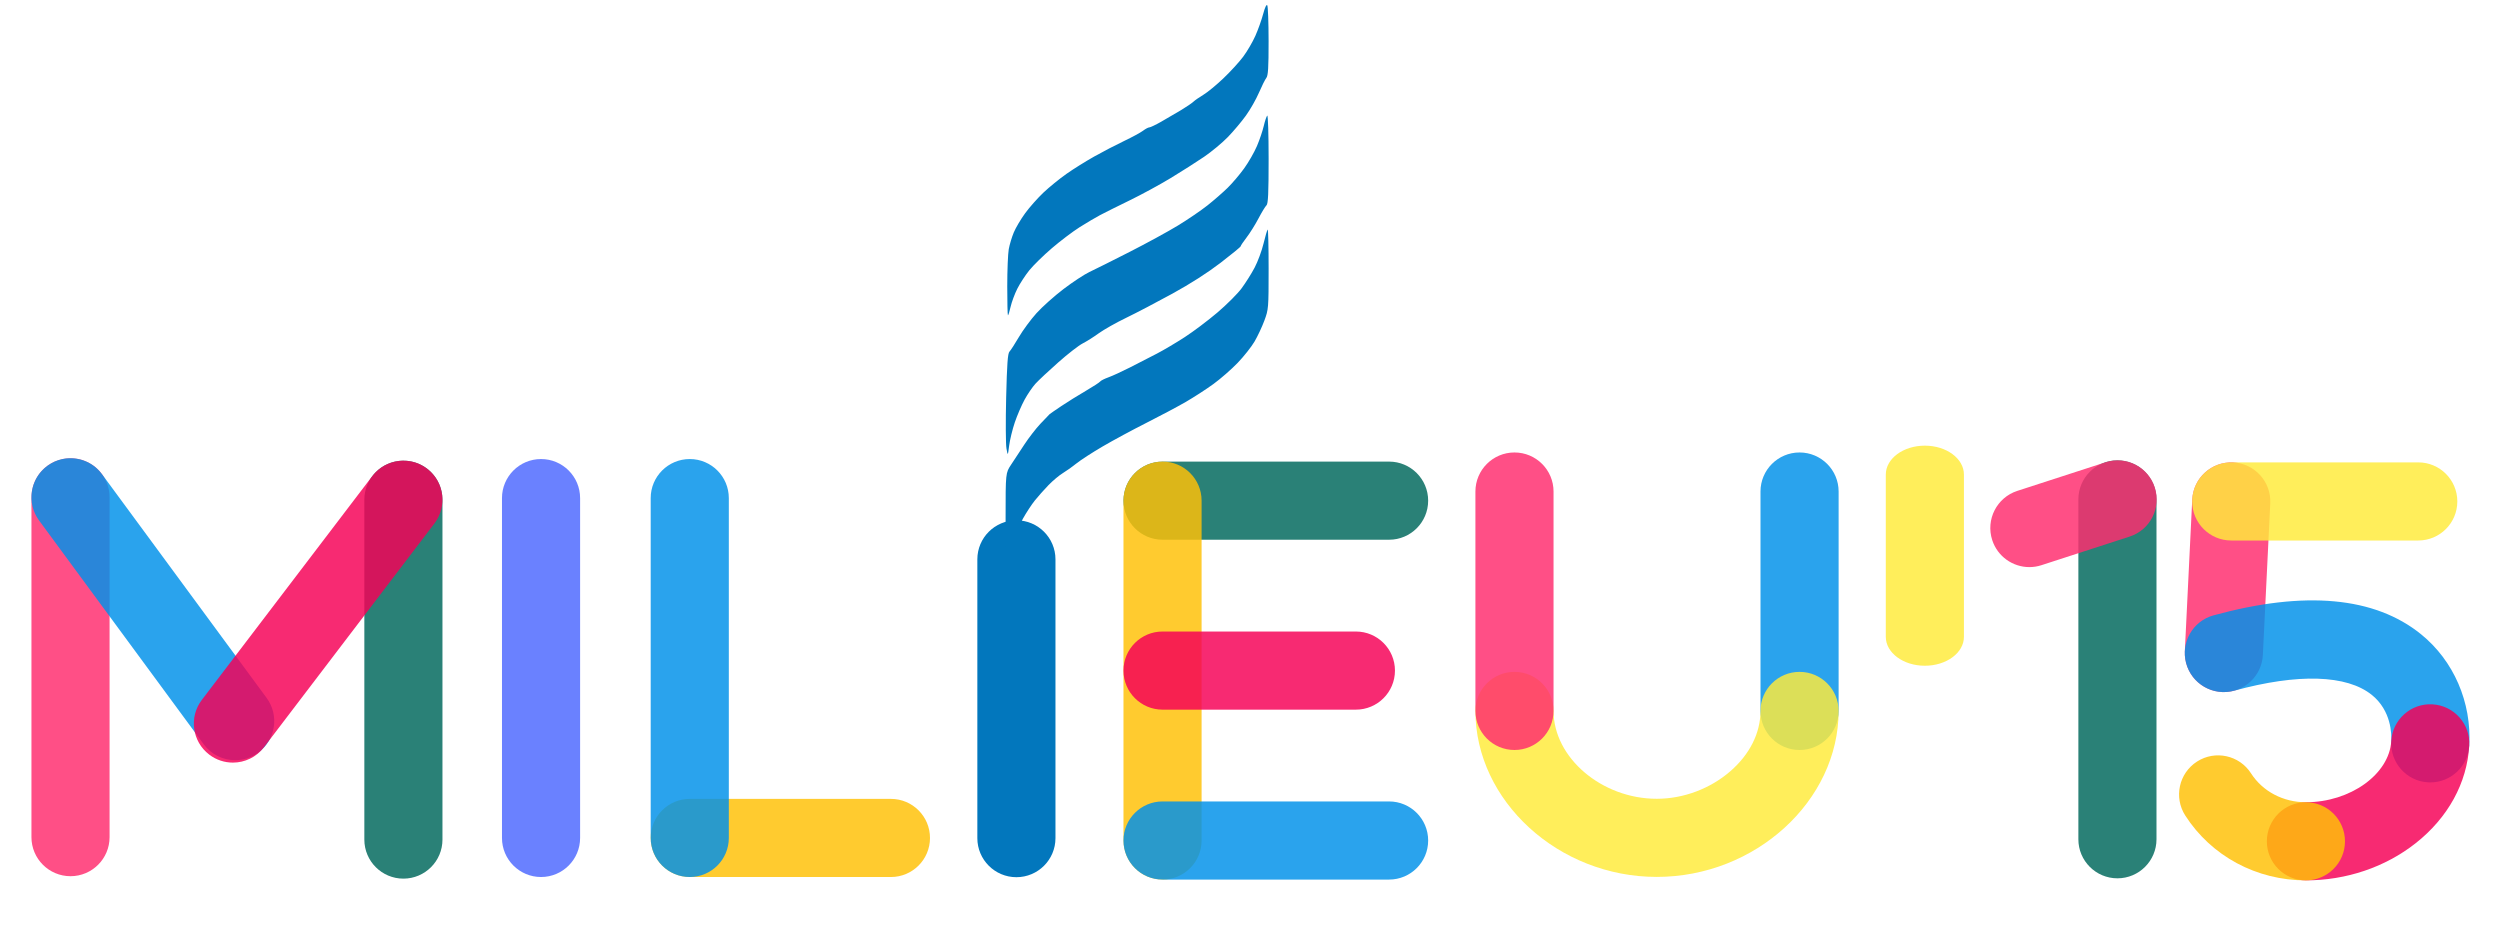
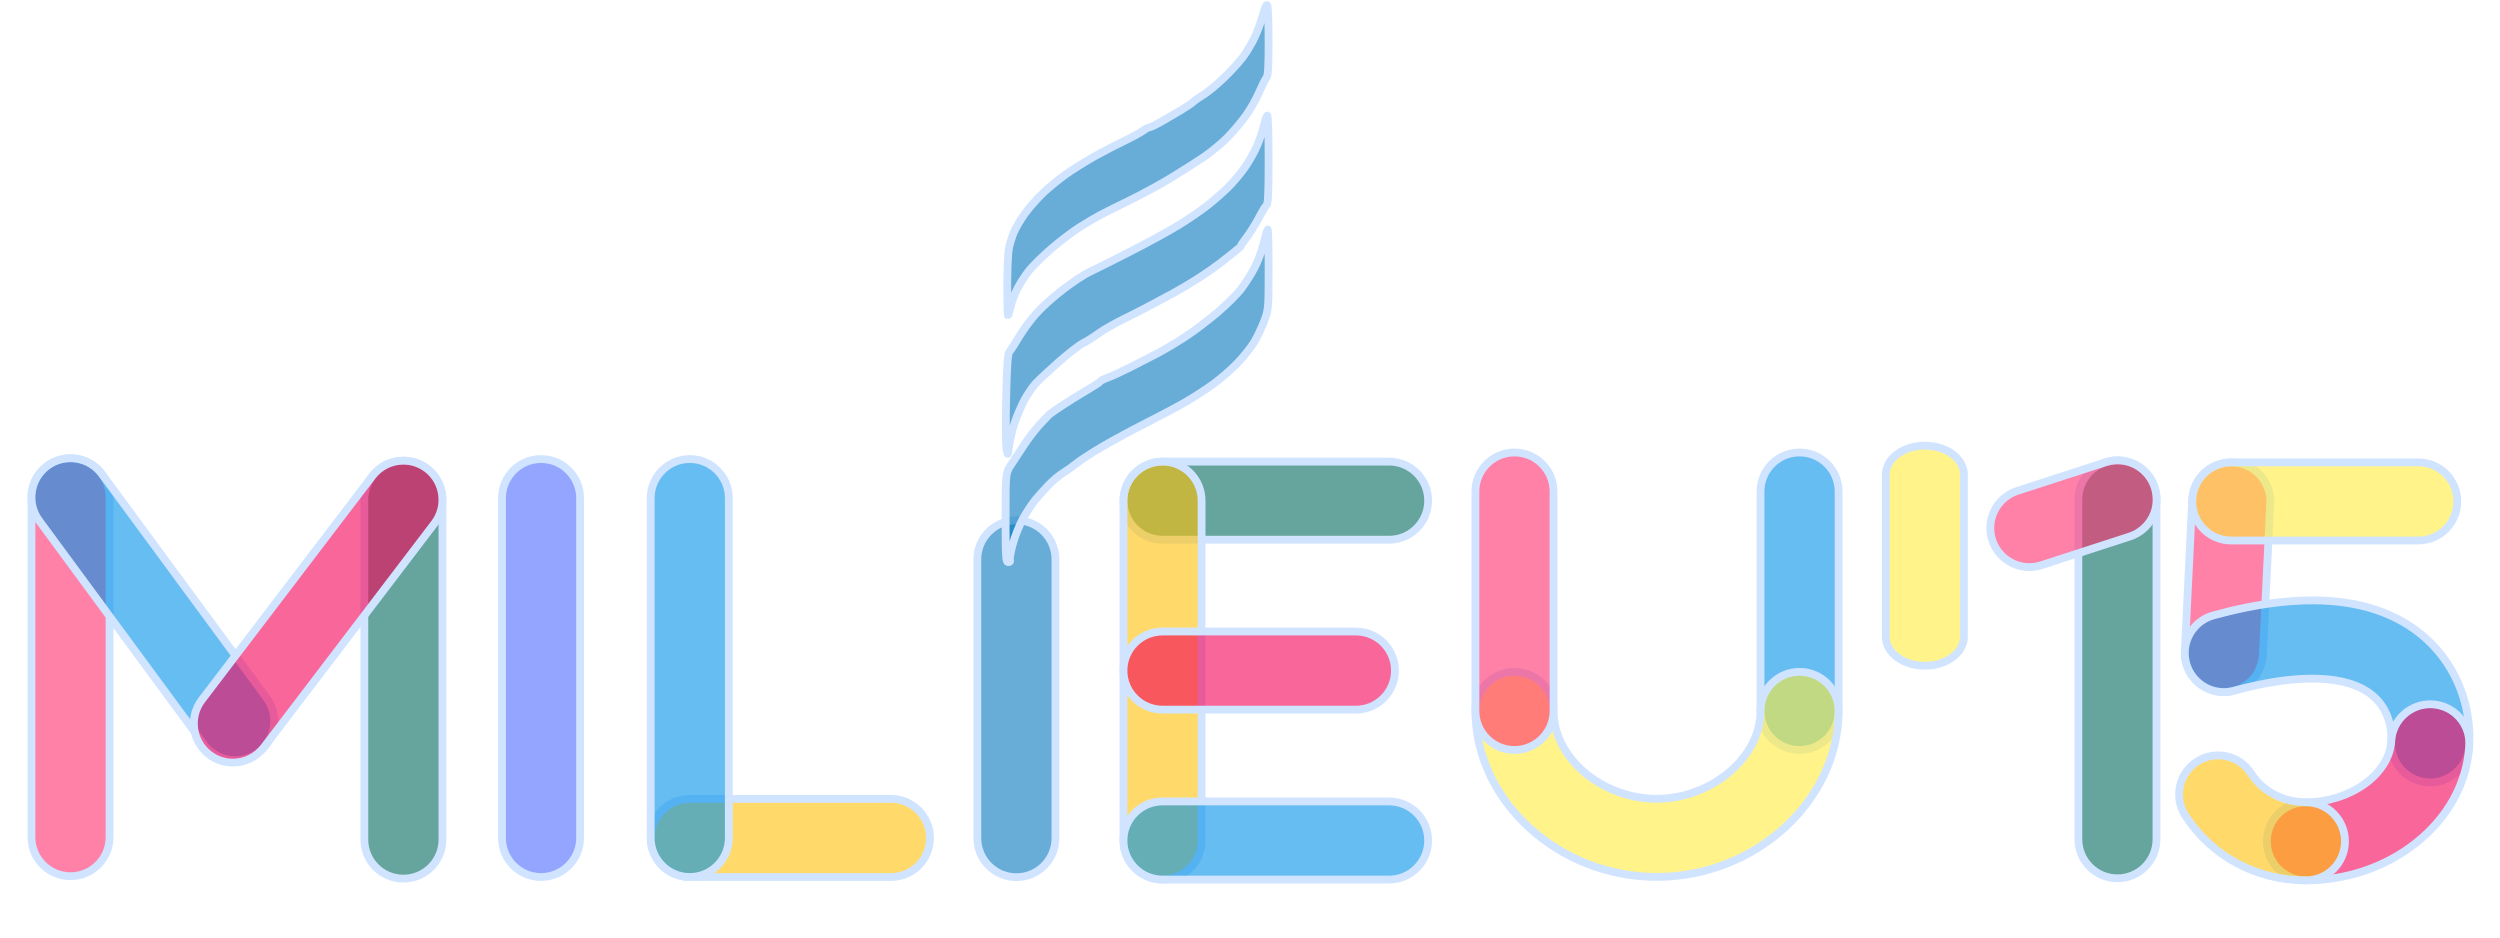
- <svg xmlns="http://www.w3.org/2000/svg" version="1.1" width="1600" height="600" id="svg6325">
-   <g transform="translate(0,-452.3622)" id="layer1">
-     <path d="m 889.022,797.786 -145,0 c -13.807,0 -25,-11.193 -25,-25 0,-13.807 11.193,-25 25,-25 l 145,0 c 13.807,0 25,11.193 25,25 0,13.807 -11.193,25 -25,25" id="path122" style="fill:#00695c;fill-opacity:0.834;fill-rule:nonzero;stroke:#000000;stroke-width:0;stroke-linejoin:round;stroke-miterlimit:4;stroke-opacity:1;stroke-dasharray:none" />
-     <path d="m 744.022,1015.286 c -13.808,0 -25,-11.193 -25,-25 l 0,-217.5 c 0,-13.807 11.193,-25 25,-25 13.807,0 25,11.193 25,25 l 0,217.5 c 0,13.807 -11.193,25 -25,25" id="path106" style="fill:#ffc107;fill-opacity:0.834;fill-rule:nonzero;stroke:#000000;stroke-width:0;stroke-linejoin:round;stroke-miterlimit:4;stroke-opacity:1;stroke-dasharray:none" />
-     <path d="m 867.772,906.536 -123.75,0 c -13.807,0 -25,-11.193 -25,-25 0,-13.807 11.193,-25 25,-25 l 123.75,0 c 13.807,0 25,11.193 25,25 0,13.807 -11.193,25 -25,25" id="path154" style="fill:#f50057;fill-opacity:0.834;fill-rule:nonzero;stroke:#000000;stroke-width:0;stroke-linejoin:round;stroke-miterlimit:4;stroke-opacity:1;stroke-dasharray:none" />
-     <path d="m 889.022,1015.286 -145,0 c -13.807,0 -25,-11.193 -25,-25 0,-13.807 11.193,-25 25,-25 l 145,0 c 13.807,0 25,11.193 25,25 0,13.807 -11.193,25 -25,25" id="path138" style="fill:#0091ea;fill-opacity:0.834;fill-rule:nonzero;stroke:#000000;stroke-width:0;stroke-linejoin:round;stroke-miterlimit:4;stroke-opacity:1;stroke-dasharray:none" />
-     <path d="m 258.178,1014.686 c -13.807,0 -25,-11.193 -25,-25 l 0,-217.5 c 0,-13.807 11.193,-25 25,-25 13.807,0 25,11.193 25,25 l 0,217.5 c 0,13.807 -11.193,25 -25,25" id="path786" style="fill:#00695c;fill-opacity:0.834;fill-rule:nonzero;stroke:#000000;stroke-width:0;stroke-linejoin:round;stroke-miterlimit:4;stroke-opacity:1;stroke-dasharray:none" />
-     <path d="m 45.127,1013.13 c -13.807,0 -25,-11.193 -25,-25 l 0,-217.5 c 0,-13.807 11.193,-25 25,-25 13.807,0 25,11.193 25,25 l 0,217.5 c 0,13.807 -11.193,25 -25,25" id="path802" style="fill:#ff2d6f;fill-opacity:0.834;fill-rule:nonzero;stroke:#000000;stroke-width:0;stroke-linejoin:round;stroke-miterlimit:4;stroke-opacity:1;stroke-dasharray:none" />
-     <path d="m 150.534,938.876 c -7.68,0 -15.256,-3.525 -20.156,-10.185 L 24.99,785.446 c -8.181,-11.123 -5.799,-26.771 5.321,-34.953 11.124,-8.182 26.77,-5.801 34.952,5.321 l 105.388,143.244 c 8.182,11.123 5.799,26.771 -5.321,34.953 -4.461,3.283 -9.652,4.865 -14.796,4.865" id="path766" style="fill:#0091ea;fill-opacity:0.834;fill-rule:nonzero;stroke:#000000;stroke-width:0;stroke-linejoin:round;stroke-miterlimit:4;stroke-opacity:1;stroke-dasharray:none" />
-     <path d="m 149.052,940.432 c -5.282,0 -10.604,-1.666 -15.13,-5.114 -10.984,-8.365 -13.106,-24.052 -4.74,-35.036 L 238.291,757.038 c 8.364,-10.986 24.051,-13.106 35.036,-4.74 10.982,8.366 13.105,24.052 4.739,35.036 L 168.958,930.578 c -4.919,6.459 -12.37,9.854 -19.906,9.854" id="path770" style="fill:#f50057;fill-opacity:0.834;fill-rule:nonzero;stroke:#000000;stroke-width:0;stroke-linejoin:round;stroke-miterlimit:4;stroke-opacity:1;stroke-dasharray:none" />
-     <path d="m 346.267,1013.651 c -13.807,0 -25,-11.193 -25,-25 l 0,-217.5 c 0,-13.807 11.193,-25 25,-25 13.807,0 25,11.193 25,25 l 0,217.5 c 0,13.807 -11.193,25 -25,25" id="path1122" style="fill:#4d69ff;fill-opacity:0.834;fill-rule:nonzero;stroke:#000000;stroke-width:0;stroke-linejoin:round;stroke-miterlimit:4;stroke-opacity:1;stroke-dasharray:none" />
-     <path d="m 570.196,1013.651 -128.75,0 c -13.807,0 -25,-11.193 -25,-25 0,-13.807 11.193,-25 25,-25 l 128.75,0 c 13.807,0 25,11.193 25,25 0,13.807 -11.193,25 -25,25" id="path1202" style="fill:#ffc107;fill-opacity:0.834;fill-rule:nonzero;stroke:#000000;stroke-width:0;stroke-linejoin:round;stroke-miterlimit:4;stroke-opacity:1;stroke-dasharray:none" />
-     <path d="m 441.446,1013.651 c -13.807,0 -25,-11.193 -25,-25 l 0,-217.5 c 0,-13.807 11.193,-25 25,-25 13.807,0 25,11.193 25,25 l 0,217.5 c 0,13.807 -11.193,25 -25,25" id="path1186" style="fill:#0091ea;fill-opacity:0.834;fill-rule:nonzero;stroke:#000000;stroke-width:0;stroke-linejoin:round;stroke-miterlimit:4;stroke-opacity:1;stroke-dasharray:none" />
-     <path d="m 1151.718,932.358 c -13.807,0 -25,-11.193 -25,-25 l 0,-140.417 c 0,-13.807 11.193,-25 25,-25 13.807,0 25,11.192 25,25 l 0,140.417 c 0,13.807 -11.193,25 -25,25" id="path1470" style="fill:#0091ea;fill-opacity:0.834;fill-rule:nonzero;stroke:#000000;stroke-width:0;stroke-linejoin:round;stroke-miterlimit:4;stroke-opacity:1;stroke-dasharray:none" />
-     <path d="m 1060.328,1013.584 c -62.911,0 -116.06,-48.645 -116.06,-106.225 0,-13.807 11.193,-25 25,-25 13.807,0 25,11.193 25,25 0,29.951 30.87,56.225 66.06,56.225 17.038,0 34.211,-6.435 47.116,-17.656 12.43,-10.807 19.274,-24.505 19.274,-38.569 0,-13.807 11.193,-25 25,-25 13.807,0 25,11.193 25,25 0,57.58 -53.3,106.225 -116.39,106.225" id="path1486" style="fill:#ffeb3b;fill-opacity:0.834;fill-rule:nonzero;stroke:#000000;stroke-width:0;stroke-linejoin:round;stroke-miterlimit:4;stroke-opacity:1;stroke-dasharray:none" />
-     <path d="m 969.268,932.358 c -13.808,0 -25,-11.193 -25,-25 l 0,-140.417 c 0,-13.807 11.192,-25 25,-25 13.807,0 25,11.192 25,25 l 0,140.417 c 0,13.807 -11.193,25 -25,25" id="path1454" style="fill:#ff2d6f;fill-opacity:0.834;fill-rule:nonzero;stroke:#000000;stroke-width:0;stroke-linejoin:round;stroke-miterlimit:4;stroke-opacity:1;stroke-dasharray:none" />
-     <path d="m 1355.154,1014.488 c -13.807,0 -25,-11.193 -25,-25 l 0,-217.5 c 0,-13.807 11.193,-25 25,-25 13.807,0 25,11.193 25,25 l 0,217.5 c 0,13.807 -11.193,25 -25,25" id="path1806" style="fill:#00695c;fill-opacity:0.834;fill-rule:nonzero;stroke:#000000;stroke-width:0;stroke-linejoin:round;stroke-miterlimit:4;stroke-opacity:1;stroke-dasharray:none" />
-     <path d="m 1298.799,815.311 c -10.544,0 -20.346,-6.724 -23.776,-17.294 -4.259,-13.134 2.935,-27.234 16.067,-31.494 l 56.468,-18.316 c 13.133,-4.263 27.234,2.935 31.494,16.067 4.26,13.134 -2.934,27.234 -16.067,31.494 l -56.468,18.316 c -2.561,0.831 -5.162,1.226 -7.718,1.226" id="path1834" style="fill:#ff2d6f;fill-opacity:0.834;fill-rule:nonzero;stroke:#000000;stroke-width:0;stroke-linejoin:round;stroke-miterlimit:4;stroke-opacity:1;stroke-dasharray:none" />
-     <path d="m 1423.283,895.297 c -0.412,0 -0.824,-0.01 -1.24,-0.029 -13.79,-0.674 -24.424,-12.399 -23.751,-26.191 l 4.736,-97.015 c 0.674,-13.79 12.402,-24.419 26.19,-23.751 13.79,0.674 24.424,12.399 23.751,26.19 l -4.736,97.016 c -0.654,13.374 -11.704,23.78 -24.95,23.78" id="path1934" style="fill:#ff2d6f;fill-opacity:0.834;fill-rule:nonzero;stroke:#000000;stroke-width:0;stroke-linejoin:round;stroke-miterlimit:4;stroke-opacity:1;stroke-dasharray:none" />
-     <path d="m 1547.686,798.282 -119.688,0 c -13.807,0 -25,-11.193 -25,-25 0,-13.807 11.193,-25 25,-25 l 119.688,0 c 13.807,0 25,11.193 25,25 0,13.807 -11.193,25 -25,25" id="path1950" style="fill:#ffeb3b;fill-opacity:0.834;fill-rule:nonzero;stroke:#000000;stroke-width:0;stroke-linejoin:round;stroke-miterlimit:4;stroke-opacity:1;stroke-dasharray:none" />
-     <path d="m 1555.385,953.1 c -0.49,0 -0.98,-0.015 -1.476,-0.044 -13.783,-0.802 -24.306,-12.626 -23.504,-26.409 0.253,-4.36 0.109,-19.371 -12.394,-29.499 -15.992,-12.954 -47.295,-13.928 -88.146,-2.739 -13.31,3.645 -27.067,-4.192 -30.715,-17.51 -3.646,-13.316 4.192,-27.067 17.51,-30.715 58.451,-16.008 103.139,-11.931 132.821,12.11 20.921,16.945 32.447,43.583 30.837,71.256 -0.772,13.289 -11.791,23.549 -24.934,23.549" id="path1966" style="fill:#0091ea;fill-opacity:0.834;fill-rule:nonzero;stroke:#000000;stroke-width:0;stroke-linejoin:round;stroke-miterlimit:4;stroke-opacity:1;stroke-dasharray:none" />
-     <path d="m 1475.786,1015.8 c -13.807,0 -25,-11.193 -25,-25 0,-13.807 11.193,-25 25,-25 28.369,0 53.381,-17.931 54.617,-39.155 0.804,-13.785 12.651,-24.325 26.411,-23.504 13.785,0.804 24.308,12.629 23.504,26.411 -1.395,23.956 -13.591,46.153 -34.34,62.499 -19.439,15.315 -44.367,23.749 -70.192,23.749" id="path1982" style="fill:#f50057;fill-opacity:0.834;fill-rule:nonzero;stroke:#000000;stroke-width:0;stroke-linejoin:round;stroke-miterlimit:4;stroke-opacity:1;stroke-dasharray:none" />
-     <path d="m 1475.786,1015.8 c -31.649,0 -60.513,-15.51 -77.211,-41.49 -7.464,-11.615 -4.1,-27.082 7.515,-34.549 11.615,-7.463 27.082,-4.1 34.549,7.515 7.454,11.599 20.593,18.524 35.148,18.524 13.807,0 25,11.193 25,25 0,13.807 -11.193,25 -25,25" id="path1998" style="fill:#ffc107;fill-opacity:0.834;fill-rule:nonzero;stroke:#000000;stroke-width:0;stroke-linejoin:round;stroke-miterlimit:4;stroke-opacity:1;stroke-dasharray:none" />
-     <path d="m 1231.912,878.436 c -13.807,0 -25,-8.279 -25,-18.493 l 0,-103.869 c 0,-10.214 11.193,-18.493 25,-18.493 13.807,0 25,8.279 25,18.493 l 0,103.869 c 0,10.214 -11.193,18.493 -25,18.493" id="path1470-0" style="fill:#ffeb3b;fill-opacity:0.834;fill-rule:nonzero;stroke:#000000;stroke-width:0;stroke-linejoin:round;stroke-miterlimit:4;stroke-opacity:1;stroke-dasharray:none" />
-     <path d="m 650.5,333 c -13.807,0 -25,11.193 -25,25 l 0,38 0,102.406 0,38 c 0,13.807 11.193,25 25,25 13.807,0 25,-11.193 25,-25 l 0,-38 0,-102.406 0,-38 c 0,-13.807 -11.193,-25 -25,-25 z" transform="translate(0,452.3622)" id="path4353" style="fill:#0277bd;fill-opacity:1;fill-rule:nonzero;stroke:url(#radialGradient12500);stroke-width:0;stroke-miterlimit:4;stroke-opacity:1;stroke-dasharray:none" />
-     <path d="m 643.583,783.579 c 0,-28.506 0,-28.506 3.523,-33.831 1.938,-2.929 5.775,-8.759 8.527,-12.956 2.752,-4.197 7.325,-10.113 10.162,-13.147 2.837,-3.034 5.509,-5.823 5.939,-6.198 0.429,-0.374 3.858,-2.744 7.619,-5.265 3.761,-2.521 10.714,-6.846 15.451,-9.611 4.737,-2.765 8.932,-5.489 9.322,-6.053 0.39,-0.565 2.77,-1.767 5.289,-2.672 2.519,-0.905 8.74,-3.761 13.824,-6.346 5.084,-2.585 12.795,-6.546 17.135,-8.802 4.34,-2.256 12.385,-7.02 17.878,-10.586 5.493,-3.566 14.853,-10.612 20.801,-15.658 5.947,-5.046 12.925,-12.012 15.505,-15.48 2.581,-3.468 6.354,-9.456 8.385,-13.305 2.031,-3.85 4.606,-10.799 5.723,-15.443 1.117,-4.644 2.305,-8.685 2.64,-8.982 0.336,-0.296 0.61,11.05 0.61,25.214 0,25.119 -0.067,25.932 -2.711,33.056 -1.491,4.017 -4.33,10.067 -6.308,13.444 -1.978,3.378 -6.835,9.513 -10.793,13.633 -3.958,4.121 -10.943,10.218 -15.523,13.549 -4.58,3.331 -12.588,8.514 -17.796,11.518 -5.208,3.003 -16.57,9.043 -25.25,13.42 -8.68,4.378 -21.226,11.147 -27.88,15.042 -6.654,3.895 -14.147,8.747 -16.651,10.781 -2.504,2.035 -6.432,4.83 -8.729,6.211 -2.298,1.382 -6.451,4.856 -9.231,7.72 -2.779,2.865 -6.737,7.32 -8.796,9.9 -2.059,2.58 -5.479,7.806 -7.601,11.612 -2.122,3.806 -4.991,10.971 -6.376,15.922 -1.385,4.951 -2.245,9.66 -1.913,10.465 0.383,0.926 -0.016,1.442 -1.086,1.407 -1.515,-0.05 -1.691,-3.022 -1.691,-28.561 z m 0.551,-44.187 c -0.48,-2.664 -0.567,-17.365 -0.192,-32.668 0.522,-21.32 1.015,-28.17 2.109,-29.303 0.785,-0.814 3.505,-5.023 6.043,-9.355 2.539,-4.332 7.596,-11.188 11.24,-15.236 3.643,-4.048 11.46,-11.033 17.372,-15.522 5.911,-4.489 13.351,-9.382 16.534,-10.873 3.183,-1.491 14.681,-7.239 25.553,-12.772 10.871,-5.534 24.881,-13.18 31.133,-16.992 6.252,-3.812 14.711,-9.578 18.799,-12.812 4.087,-3.235 9.91,-8.305 12.939,-11.267 3.029,-2.962 7.814,-8.596 10.634,-12.52 2.819,-3.924 6.49,-10.34 8.157,-14.258 1.667,-3.918 3.629,-9.703 4.361,-12.857 0.732,-3.154 1.729,-6.133 2.216,-6.62 0.487,-0.487 0.886,11.955 0.886,27.648 0,21.996 -0.311,28.815 -1.357,29.762 -0.746,0.675 -3.056,4.464 -5.132,8.419 -2.076,3.955 -5.49,9.417 -7.586,12.137 -2.096,2.72 -3.811,5.272 -3.811,5.67 0,0.399 -5.8,5.169 -12.888,10.602 -8.358,6.406 -19.174,13.329 -30.773,19.7 -9.837,5.402 -23.173,12.375 -29.636,15.496 -6.463,3.12 -14.356,7.573 -17.541,9.895 -3.185,2.322 -7.806,5.238 -10.27,6.481 -2.464,1.243 -9.484,6.688 -15.6,12.101 -6.116,5.412 -12.69,11.564 -14.609,13.67 -1.919,2.106 -5.069,6.726 -7,10.267 -1.931,3.541 -4.743,10.08 -6.25,14.533 -1.507,4.453 -3.126,11.116 -3.598,14.809 -0.858,6.713 -0.858,6.713 -1.732,1.869 z m 0.507,-103.752 c 0.004,-10.196 0.436,-20.908 0.961,-23.804 0.525,-2.896 1.969,-7.705 3.209,-10.687 1.24,-2.982 4.526,-8.532 7.302,-12.334 2.776,-3.802 8.032,-9.733 11.679,-13.182 3.647,-3.448 10.226,-8.807 14.62,-11.909 4.394,-3.102 12.487,-8.161 17.984,-11.243 5.497,-3.082 14.091,-7.548 19.098,-9.925 5.007,-2.376 10.406,-5.303 12,-6.504 1.593,-1.201 3.415,-2.17 4.048,-2.154 0.633,0.016 3.992,-1.581 7.464,-3.548 3.472,-1.967 9.153,-5.282 12.625,-7.367 3.472,-2.085 7.133,-4.565 8.137,-5.511 1.003,-0.946 3.907,-2.963 6.453,-4.483 2.546,-1.519 8.275,-6.231 12.731,-10.471 4.456,-4.24 10.173,-10.489 12.705,-13.888 2.532,-3.399 6.035,-9.404 7.784,-13.346 1.75,-3.942 3.99,-10.227 4.979,-13.967 1.106,-4.181 2.119,-6.327 2.632,-5.571 0.458,0.676 0.841,10.992 0.849,22.924 0.013,17.077 -0.298,22.096 -1.46,23.576 -0.812,1.034 -2.936,5.286 -4.721,9.448 -1.785,4.162 -5.526,10.743 -8.315,14.624 -2.789,3.881 -8.003,10.077 -11.587,13.771 -3.584,3.693 -10.422,9.375 -15.196,12.626 -4.774,3.251 -14.361,9.356 -21.304,13.567 -6.944,4.211 -18.78,10.646 -26.302,14.301 -7.522,3.654 -16.044,7.899 -18.938,9.433 -2.893,1.534 -8.811,5.033 -13.151,7.777 -4.34,2.743 -12.318,8.782 -17.73,13.42 -5.412,4.638 -11.93,11.03 -14.486,14.205 -2.556,3.175 -6.005,8.478 -7.664,11.785 -1.659,3.307 -3.577,8.486 -4.263,11.509 -0.686,3.023 -1.45,5.49 -1.698,5.482 -0.248,-0.008 -0.449,-8.357 -0.445,-18.553 z" id="path5359" style="fill:#0277bd;stroke:#ffee6d;stroke-width:0;stroke-miterlimit:4;stroke-opacity:1;stroke-dasharray:none" />
+ <svg xmlns="http://www.w3.org/2000/svg" version="1.1" width="100%" height="100%" viewBox="0 0 1600 600" preserveAspectRatio="xMinYMin meet" id="svg6325">
+   <g transform="translate(0,-452.3622)" id="layer1" style="fill-opacity:.6;stroke:#d1e4ff;stroke-width:5px">
+     <path d="m 889.022,797.786 -145,0 c -13.807,0 -25,-11.193 -25,-25 0,-13.807 11.193,-25 25,-25 l 145,0 c 13.807,0 25,11.193 25,25 0,13.807 -11.193,25 -25,25" id="path22" style="fill:#00695c" />
+     <path d="m 744.022,1015.286 c -13.808,0 -25,-11.193 -25,-25 l 0,-217.5 c 0,-13.807 11.193,-25 25,-25 13.807,0 25,11.193 25,25 l 0,217.5 c 0,13.807 -11.193,25 -25,25" id="path21" style="fill:#ffc107;" />
+     <path d="m 867.772,906.536 -123.75,0 c -13.807,0 -25,-11.193 -25,-25 0,-13.807 11.193,-25 25,-25 l 123.75,0 c 13.807,0 25,11.193 25,25 0,13.807 -11.193,25 -25,25" id="path20" style="fill:#f50057;" />
+     <path d="m 889.022,1015.286 -145,0 c -13.807,0 -25,-11.193 -25,-25 0,-13.807 11.193,-25 25,-25 l 145,0 c 13.807,0 25,11.193 25,25 0,13.807 -11.193,25 -25,25" id="path23" style="fill:#0091ea;" />
+     <path d="m 258.178,1014.686 c -13.807,0 -25,-11.193 -25,-25 l 0,-217.5 c 0,-13.807 11.193,-25 25,-25 13.807,0 25,11.193 25,25 l 0,217.5 c 0,13.807 -11.193,25 -25,25" id="path19" style="fill:#00695c;" />
+     <path d="m 45.127,1013.13 c -13.807,0 -25,-11.193 -25,-25 l 0,-217.5 c 0,-13.807 11.193,-25 25,-25 13.807,0 25,11.193 25,25 l 0,217.5 c 0,13.807 -11.193,25 -25,25" id="path18" style="fill:#ff2d6f;" />
+     <path d="m 150.534,938.876 c -7.68,0 -15.256,-3.525 -20.156,-10.185 L 24.99,785.446 c -8.181,-11.123 -5.799,-26.771 5.321,-34.953 11.124,-8.182 26.77,-5.801 34.952,5.321 l 105.388,143.244 c 8.182,11.123 5.799,26.771 -5.321,34.953 -4.461,3.283 -9.652,4.865 -14.796,4.865" id="path17" style="fill:#0091ea;" />
+     <path d="m 149.052,940.432 c -5.282,0 -10.604,-1.666 -15.13,-5.114 -10.984,-8.365 -13.106,-24.052 -4.74,-35.036 L 238.291,757.038 c 8.364,-10.986 24.051,-13.106 35.036,-4.74 10.982,8.366 13.105,24.052 4.739,35.036 L 168.958,930.578 c -4.919,6.459 -12.37,9.854 -19.906,9.854" id="path16" style="fill:#f50057;" />
+     <path d="m 346.267,1013.651 c -13.807,0 -25,-11.193 -25,-25 l 0,-217.5 c 0,-13.807 11.193,-25 25,-25 13.807,0 25,11.193 25,25 l 0,217.5 c 0,13.807 -11.193,25 -25,25" id="path15" style="fill:#4d69ff;" />
+     <path d="m 570.196,1013.651 -128.75,0 c -13.807,0 -25,-11.193 -25,-25 0,-13.807 11.193,-25 25,-25 l 128.75,0 c 13.807,0 25,11.193 25,25 0,13.807 -11.193,25 -25,25" id="path14" style="fill:#ffc107;" />
+     <path d="m 441.446,1013.651 c -13.807,0 -25,-11.193 -25,-25 l 0,-217.5 c 0,-13.807 11.193,-25 25,-25 13.807,0 25,11.193 25,25 l 0,217.5 c 0,13.807 -11.193,25 -25,25" id="path13" style="fill:#0091ea;" />
+     <path d="m 1151.718,932.358 c -13.807,0 -25,-11.193 -25,-25 l 0,-140.417 c 0,-13.807 11.193,-25 25,-25 13.807,0 25,11.192 25,25 l 0,140.417 c 0,13.807 -11.193,25 -25,25" id="path12" style="fill:#0091ea;" />
+     <path d="m 1060.328,1013.584 c -62.911,0 -116.06,-48.645 -116.06,-106.225 0,-13.807 11.193,-25 25,-25 13.807,0 25,11.193 25,25 0,29.951 30.87,56.225 66.06,56.225 17.038,0 34.211,-6.435 47.116,-17.656 12.43,-10.807 19.274,-24.505 19.274,-38.569 0,-13.807 11.193,-25 25,-25 13.807,0 25,11.193 25,25 0,57.58 -53.3,106.225 -116.39,106.225" id="path11" style="fill:#ffeb3b;" />
+     <path d="m 969.268,932.358 c -13.808,0 -25,-11.193 -25,-25 l 0,-140.417 c 0,-13.807 11.192,-25 25,-25 13.807,0 25,11.192 25,25 l 0,140.417 c 0,13.807 -11.193,25 -25,25" id="path10" style="fill:#ff2d6f;" />
+     <path d="m 1355.154,1014.488 c -13.807,0 -25,-11.193 -25,-25 l 0,-217.5 c 0,-13.807 11.193,-25 25,-25 13.807,0 25,11.193 25,25 l 0,217.5 c 0,13.807 -11.193,25 -25,25" id="path9" style="fill:#00695c;" />
+     <path d="m 1298.799,815.311 c -10.544,0 -20.346,-6.724 -23.776,-17.294 -4.259,-13.134 2.935,-27.234 16.067,-31.494 l 56.468,-18.316 c 13.133,-4.263 27.234,2.935 31.494,16.067 4.26,13.134 -2.934,27.234 -16.067,31.494 l -56.468,18.316 c -2.561,0.831 -5.162,1.226 -7.718,1.226" id="path8" style="fill:#ff2d6f;" />
+     <path d="m 1423.283,895.297 c -0.412,0 -0.824,-0.01 -1.24,-0.029 -13.79,-0.674 -24.424,-12.399 -23.751,-26.191 l 4.736,-97.015 c 0.674,-13.79 12.402,-24.419 26.19,-23.751 13.79,0.674 24.424,12.399 23.751,26.19 l -4.736,97.016 c -0.654,13.374 -11.704,23.78 -24.95,23.78" id="path7" style="fill:#ff2d6f;" />
+     <path d="m 1547.686,798.282 -119.688,0 c -13.807,0 -25,-11.193 -25,-25 0,-13.807 11.193,-25 25,-25 l 119.688,0 c 13.807,0 25,11.193 25,25 0,13.807 -11.193,25 -25,25" id="path6" style="fill:#ffeb3b;" />
+     <path d="m 1555.385,953.1 c -0.49,0 -0.98,-0.015 -1.476,-0.044 -13.783,-0.802 -24.306,-12.626 -23.504,-26.409 0.253,-4.36 0.109,-19.371 -12.394,-29.499 -15.992,-12.954 -47.295,-13.928 -88.146,-2.739 -13.31,3.645 -27.067,-4.192 -30.715,-17.51 -3.646,-13.316 4.192,-27.067 17.51,-30.715 58.451,-16.008 103.139,-11.931 132.821,12.11 20.921,16.945 32.447,43.583 30.837,71.256 -0.772,13.289 -11.791,23.549 -24.934,23.549" id="path5" style="fill:#0091ea;" />
+     <path d="m 1475.786,1015.8 c -13.807,0 -25,-11.193 -25,-25 0,-13.807 11.193,-25 25,-25 28.369,0 53.381,-17.931 54.617,-39.155 0.804,-13.785 12.651,-24.325 26.411,-23.504 13.785,0.804 24.308,12.629 23.504,26.411 -1.395,23.956 -13.591,46.153 -34.34,62.499 -19.439,15.315 -44.367,23.749 -70.192,23.749" id="path4" style="fill:#f50057;" />
+     <path d="m 1475.786,1015.8 c -31.649,0 -60.513,-15.51 -77.211,-41.49 -7.464,-11.615 -4.1,-27.082 7.515,-34.549 11.615,-7.463 27.082,-4.1 34.549,7.515 7.454,11.599 20.593,18.524 35.148,18.524 13.807,0 25,11.193 25,25 0,13.807 -11.193,25 -25,25" id="path24" style="fill:#ffc107;" />
+     <path d="m 1231.912,878.436 c -13.807,0 -25,-8.279 -25,-18.493 l 0,-103.869 c 0,-10.214 11.193,-18.493 25,-18.493 13.807,0 25,8.279 25,18.493 l 0,103.869 c 0,10.214 -11.193,18.493 -25,18.493" id="path3" style="fill:#ffeb3b;" />
+     <path d="m 650.5,333 c -13.807,0 -25,11.193 -25,25 l 0,38 0,102.406 0,38 c 0,13.807 11.193,25 25,25 13.807,0 25,-11.193 25,-25 l 0,-38 0,-102.406 0,-38 c 0,-13.807 -11.193,-25 -25,-25 z" transform="translate(0,452.3622)" id="path2" style="fill:#0277bd;" />
+     <path d="m 643.583,783.579 c 0,-28.506 0,-28.506 3.523,-33.831 1.938,-2.929 5.775,-8.759 8.527,-12.956 2.752,-4.197 7.325,-10.113 10.162,-13.147 2.837,-3.034 5.509,-5.823 5.939,-6.198 0.429,-0.374 3.858,-2.744 7.619,-5.265 3.761,-2.521 10.714,-6.846 15.451,-9.611 4.737,-2.765 8.932,-5.489 9.322,-6.053 0.39,-0.565 2.77,-1.767 5.289,-2.672 2.519,-0.905 8.74,-3.761 13.824,-6.346 5.084,-2.585 12.795,-6.546 17.135,-8.802 4.34,-2.256 12.385,-7.02 17.878,-10.586 5.493,-3.566 14.853,-10.612 20.801,-15.658 5.947,-5.046 12.925,-12.012 15.505,-15.48 2.581,-3.468 6.354,-9.456 8.385,-13.305 2.031,-3.85 4.606,-10.799 5.723,-15.443 1.117,-4.644 2.305,-8.685 2.64,-8.982 0.336,-0.296 0.61,11.05 0.61,25.214 0,25.119 -0.067,25.932 -2.711,33.056 -1.491,4.017 -4.33,10.067 -6.308,13.444 -1.978,3.378 -6.835,9.513 -10.793,13.633 -3.958,4.121 -10.943,10.218 -15.523,13.549 -4.58,3.331 -12.588,8.514 -17.796,11.518 -5.208,3.003 -16.57,9.043 -25.25,13.42 -8.68,4.378 -21.226,11.147 -27.88,15.042 -6.654,3.895 -14.147,8.747 -16.651,10.781 -2.504,2.035 -6.432,4.83 -8.729,6.211 -2.298,1.382 -6.451,4.856 -9.231,7.72 -2.779,2.865 -6.737,7.32 -8.796,9.9 -2.059,2.58 -5.479,7.806 -7.601,11.612 -2.122,3.806 -4.991,10.971 -6.376,15.922 -1.385,4.951 -2.245,9.66 -1.913,10.465 0.383,0.926 -0.016,1.442 -1.086,1.407 -1.515,-0.05 -1.691,-3.022 -1.691,-28.561 z m 0.551,-44.187 c -0.48,-2.664 -0.567,-17.365 -0.192,-32.668 0.522,-21.32 1.015,-28.17 2.109,-29.303 0.785,-0.814 3.505,-5.023 6.043,-9.355 2.539,-4.332 7.596,-11.188 11.24,-15.236 3.643,-4.048 11.46,-11.033 17.372,-15.522 5.911,-4.489 13.351,-9.382 16.534,-10.873 3.183,-1.491 14.681,-7.239 25.553,-12.772 10.871,-5.534 24.881,-13.18 31.133,-16.992 6.252,-3.812 14.711,-9.578 18.799,-12.812 4.087,-3.235 9.91,-8.305 12.939,-11.267 3.029,-2.962 7.814,-8.596 10.634,-12.52 2.819,-3.924 6.49,-10.34 8.157,-14.258 1.667,-3.918 3.629,-9.703 4.361,-12.857 0.732,-3.154 1.729,-6.133 2.216,-6.62 0.487,-0.487 0.886,11.955 0.886,27.648 0,21.996 -0.311,28.815 -1.357,29.762 -0.746,0.675 -3.056,4.464 -5.132,8.419 -2.076,3.955 -5.49,9.417 -7.586,12.137 -2.096,2.72 -3.811,5.272 -3.811,5.67 0,0.399 -5.8,5.169 -12.888,10.602 -8.358,6.406 -19.174,13.329 -30.773,19.7 -9.837,5.402 -23.173,12.375 -29.636,15.496 -6.463,3.12 -14.356,7.573 -17.541,9.895 -3.185,2.322 -7.806,5.238 -10.27,6.481 -2.464,1.243 -9.484,6.688 -15.6,12.101 -6.116,5.412 -12.69,11.564 -14.609,13.67 -1.919,2.106 -5.069,6.726 -7,10.267 -1.931,3.541 -4.743,10.08 -6.25,14.533 -1.507,4.453 -3.126,11.116 -3.598,14.809 -0.858,6.713 -0.858,6.713 -1.732,1.869 z m 0.507,-103.752 c 0.004,-10.196 0.436,-20.908 0.961,-23.804 0.525,-2.896 1.969,-7.705 3.209,-10.687 1.24,-2.982 4.526,-8.532 7.302,-12.334 2.776,-3.802 8.032,-9.733 11.679,-13.182 3.647,-3.448 10.226,-8.807 14.62,-11.909 4.394,-3.102 12.487,-8.161 17.984,-11.243 5.497,-3.082 14.091,-7.548 19.098,-9.925 5.007,-2.376 10.406,-5.303 12,-6.504 1.593,-1.201 3.415,-2.17 4.048,-2.154 0.633,0.016 3.992,-1.581 7.464,-3.548 3.472,-1.967 9.153,-5.282 12.625,-7.367 3.472,-2.085 7.133,-4.565 8.137,-5.511 1.003,-0.946 3.907,-2.963 6.453,-4.483 2.546,-1.519 8.275,-6.231 12.731,-10.471 4.456,-4.24 10.173,-10.489 12.705,-13.888 2.532,-3.399 6.035,-9.404 7.784,-13.346 1.75,-3.942 3.99,-10.227 4.979,-13.967 1.106,-4.181 2.119,-6.327 2.632,-5.571 0.458,0.676 0.841,10.992 0.849,22.924 0.013,17.077 -0.298,22.096 -1.46,23.576 -0.812,1.034 -2.936,5.286 -4.721,9.448 -1.785,4.162 -5.526,10.743 -8.315,14.624 -2.789,3.881 -8.003,10.077 -11.587,13.771 -3.584,3.693 -10.422,9.375 -15.196,12.626 -4.774,3.251 -14.361,9.356 -21.304,13.567 -6.944,4.211 -18.78,10.646 -26.302,14.301 -7.522,3.654 -16.044,7.899 -18.938,9.433 -2.893,1.534 -8.811,5.033 -13.151,7.777 -4.34,2.743 -12.318,8.782 -17.73,13.42 -5.412,4.638 -11.93,11.03 -14.486,14.205 -2.556,3.175 -6.005,8.478 -7.664,11.785 -1.659,3.307 -3.577,8.486 -4.263,11.509 -0.686,3.023 -1.45,5.49 -1.698,5.482 -0.248,-0.008 -0.449,-8.357 -0.445,-18.553 z" id="path1" style="fill:#0277bd;" />
  </g>
</svg>
